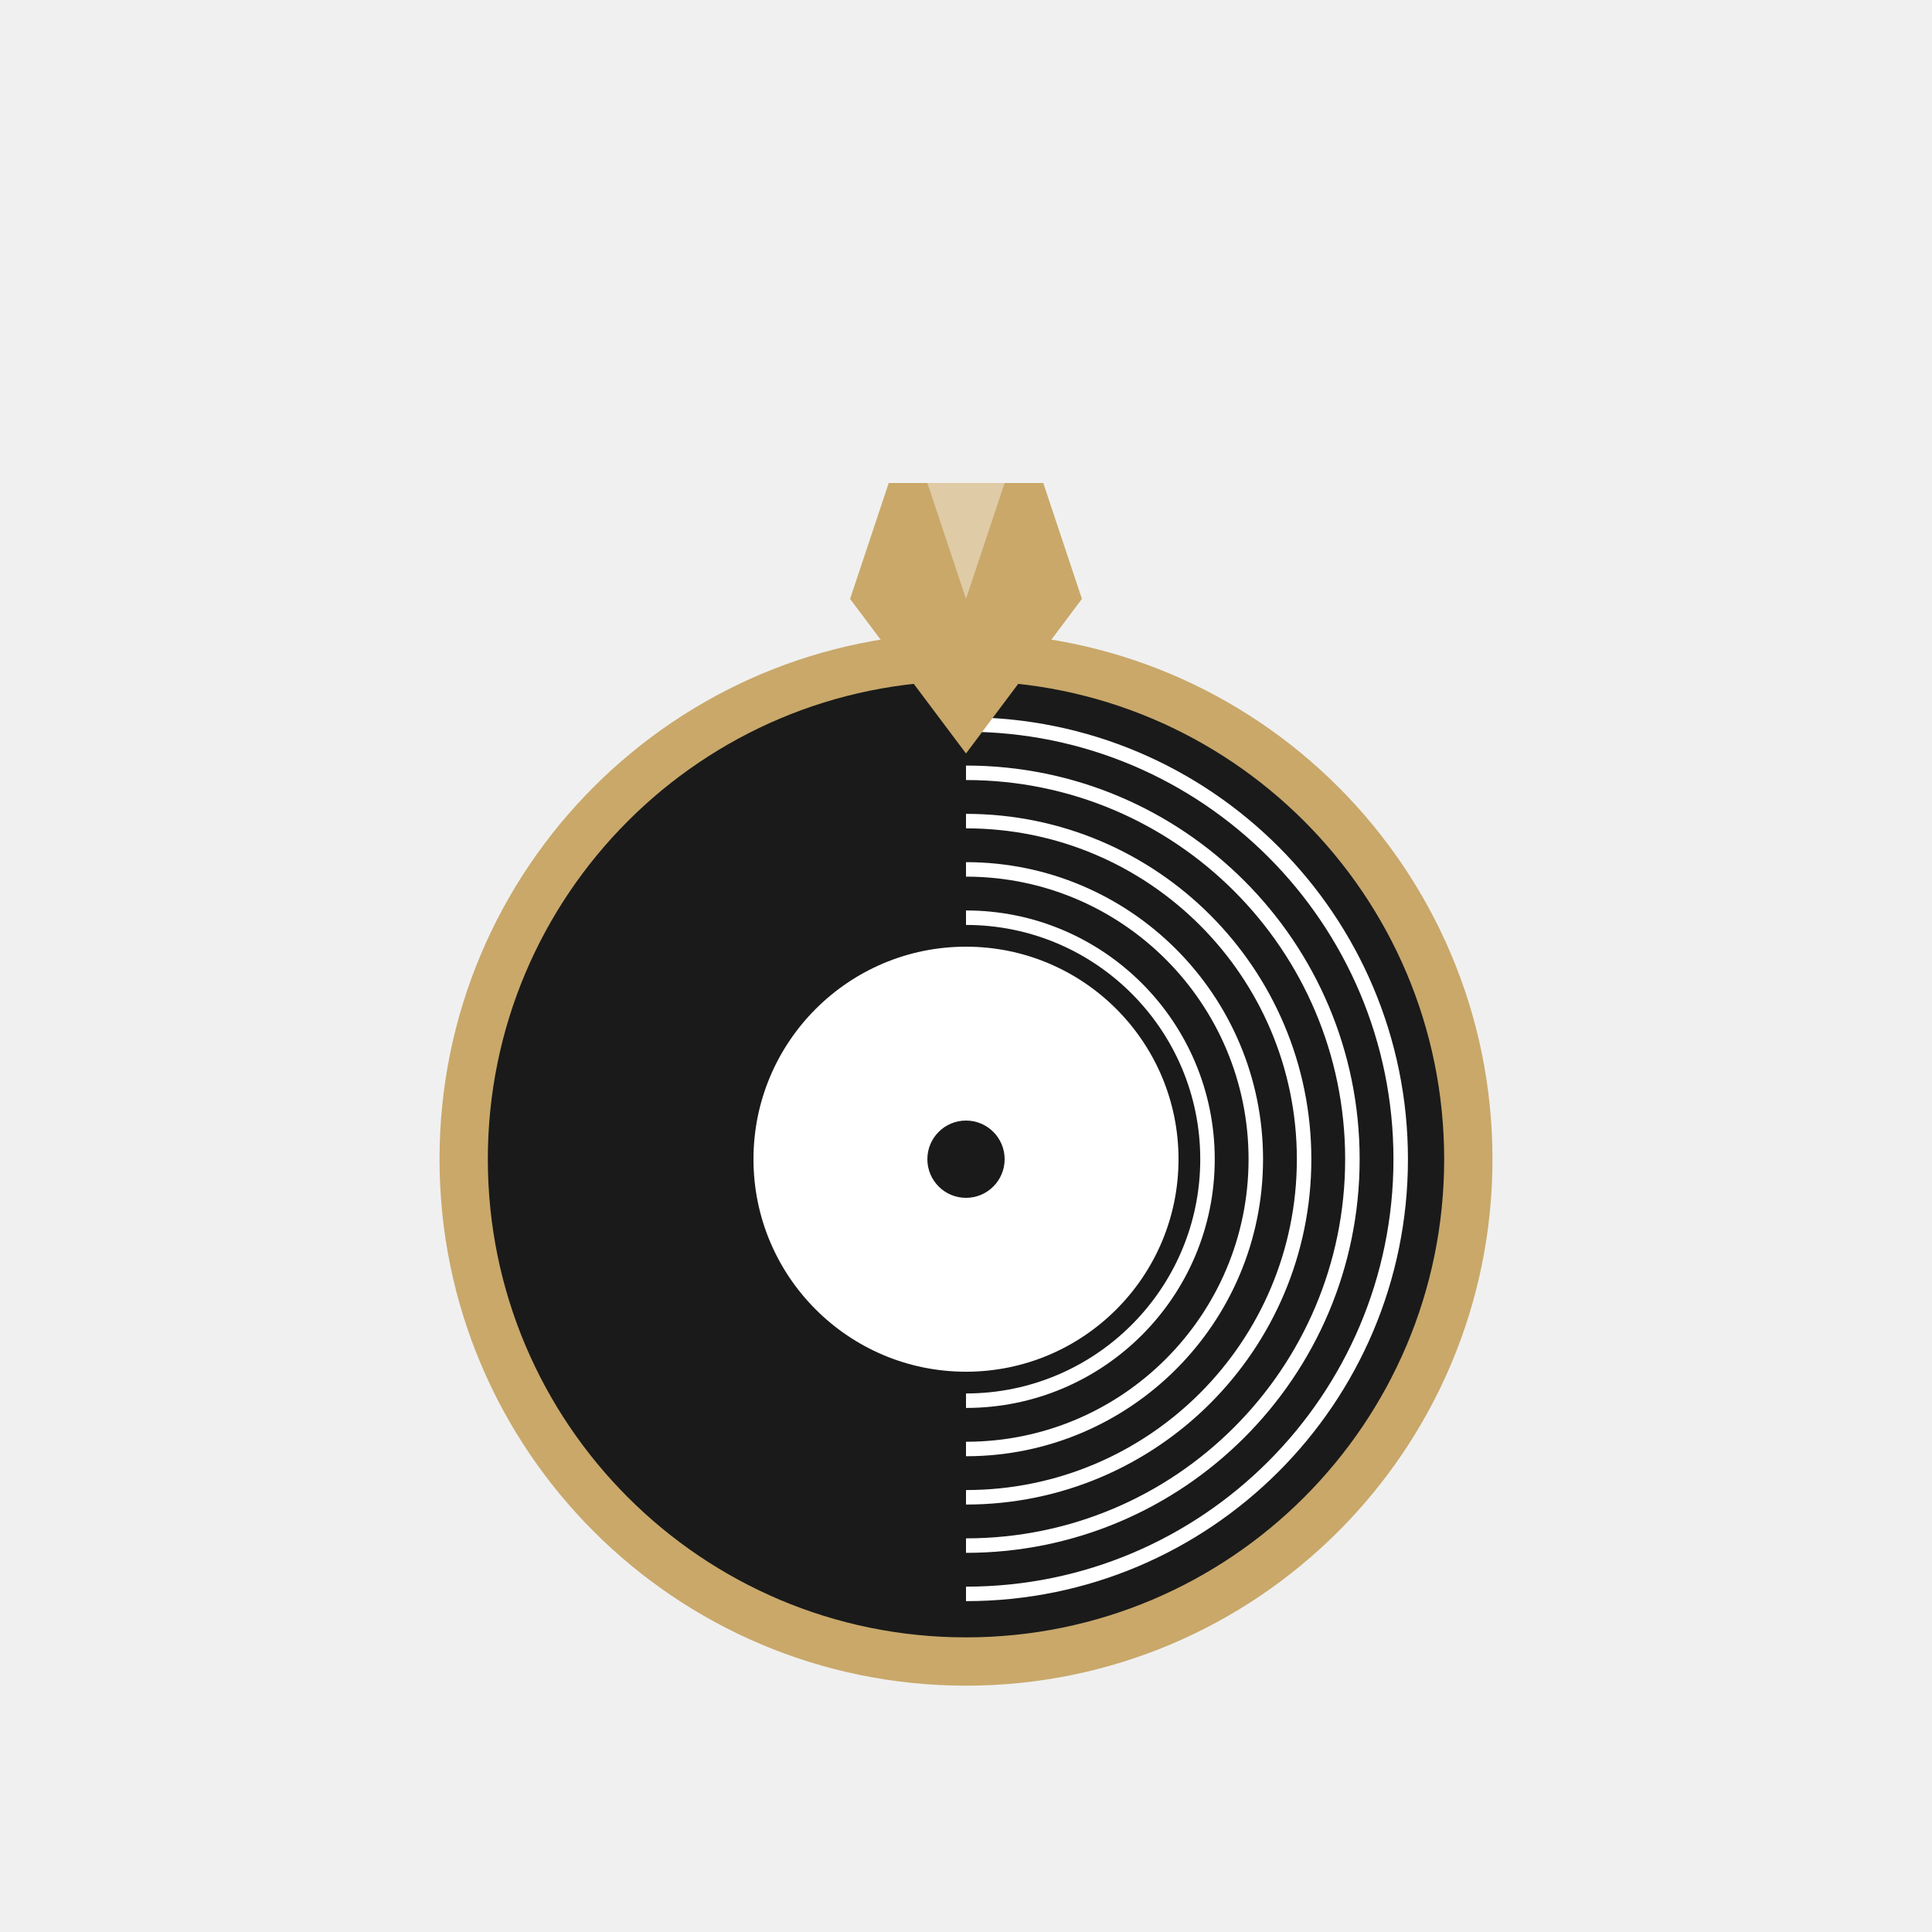
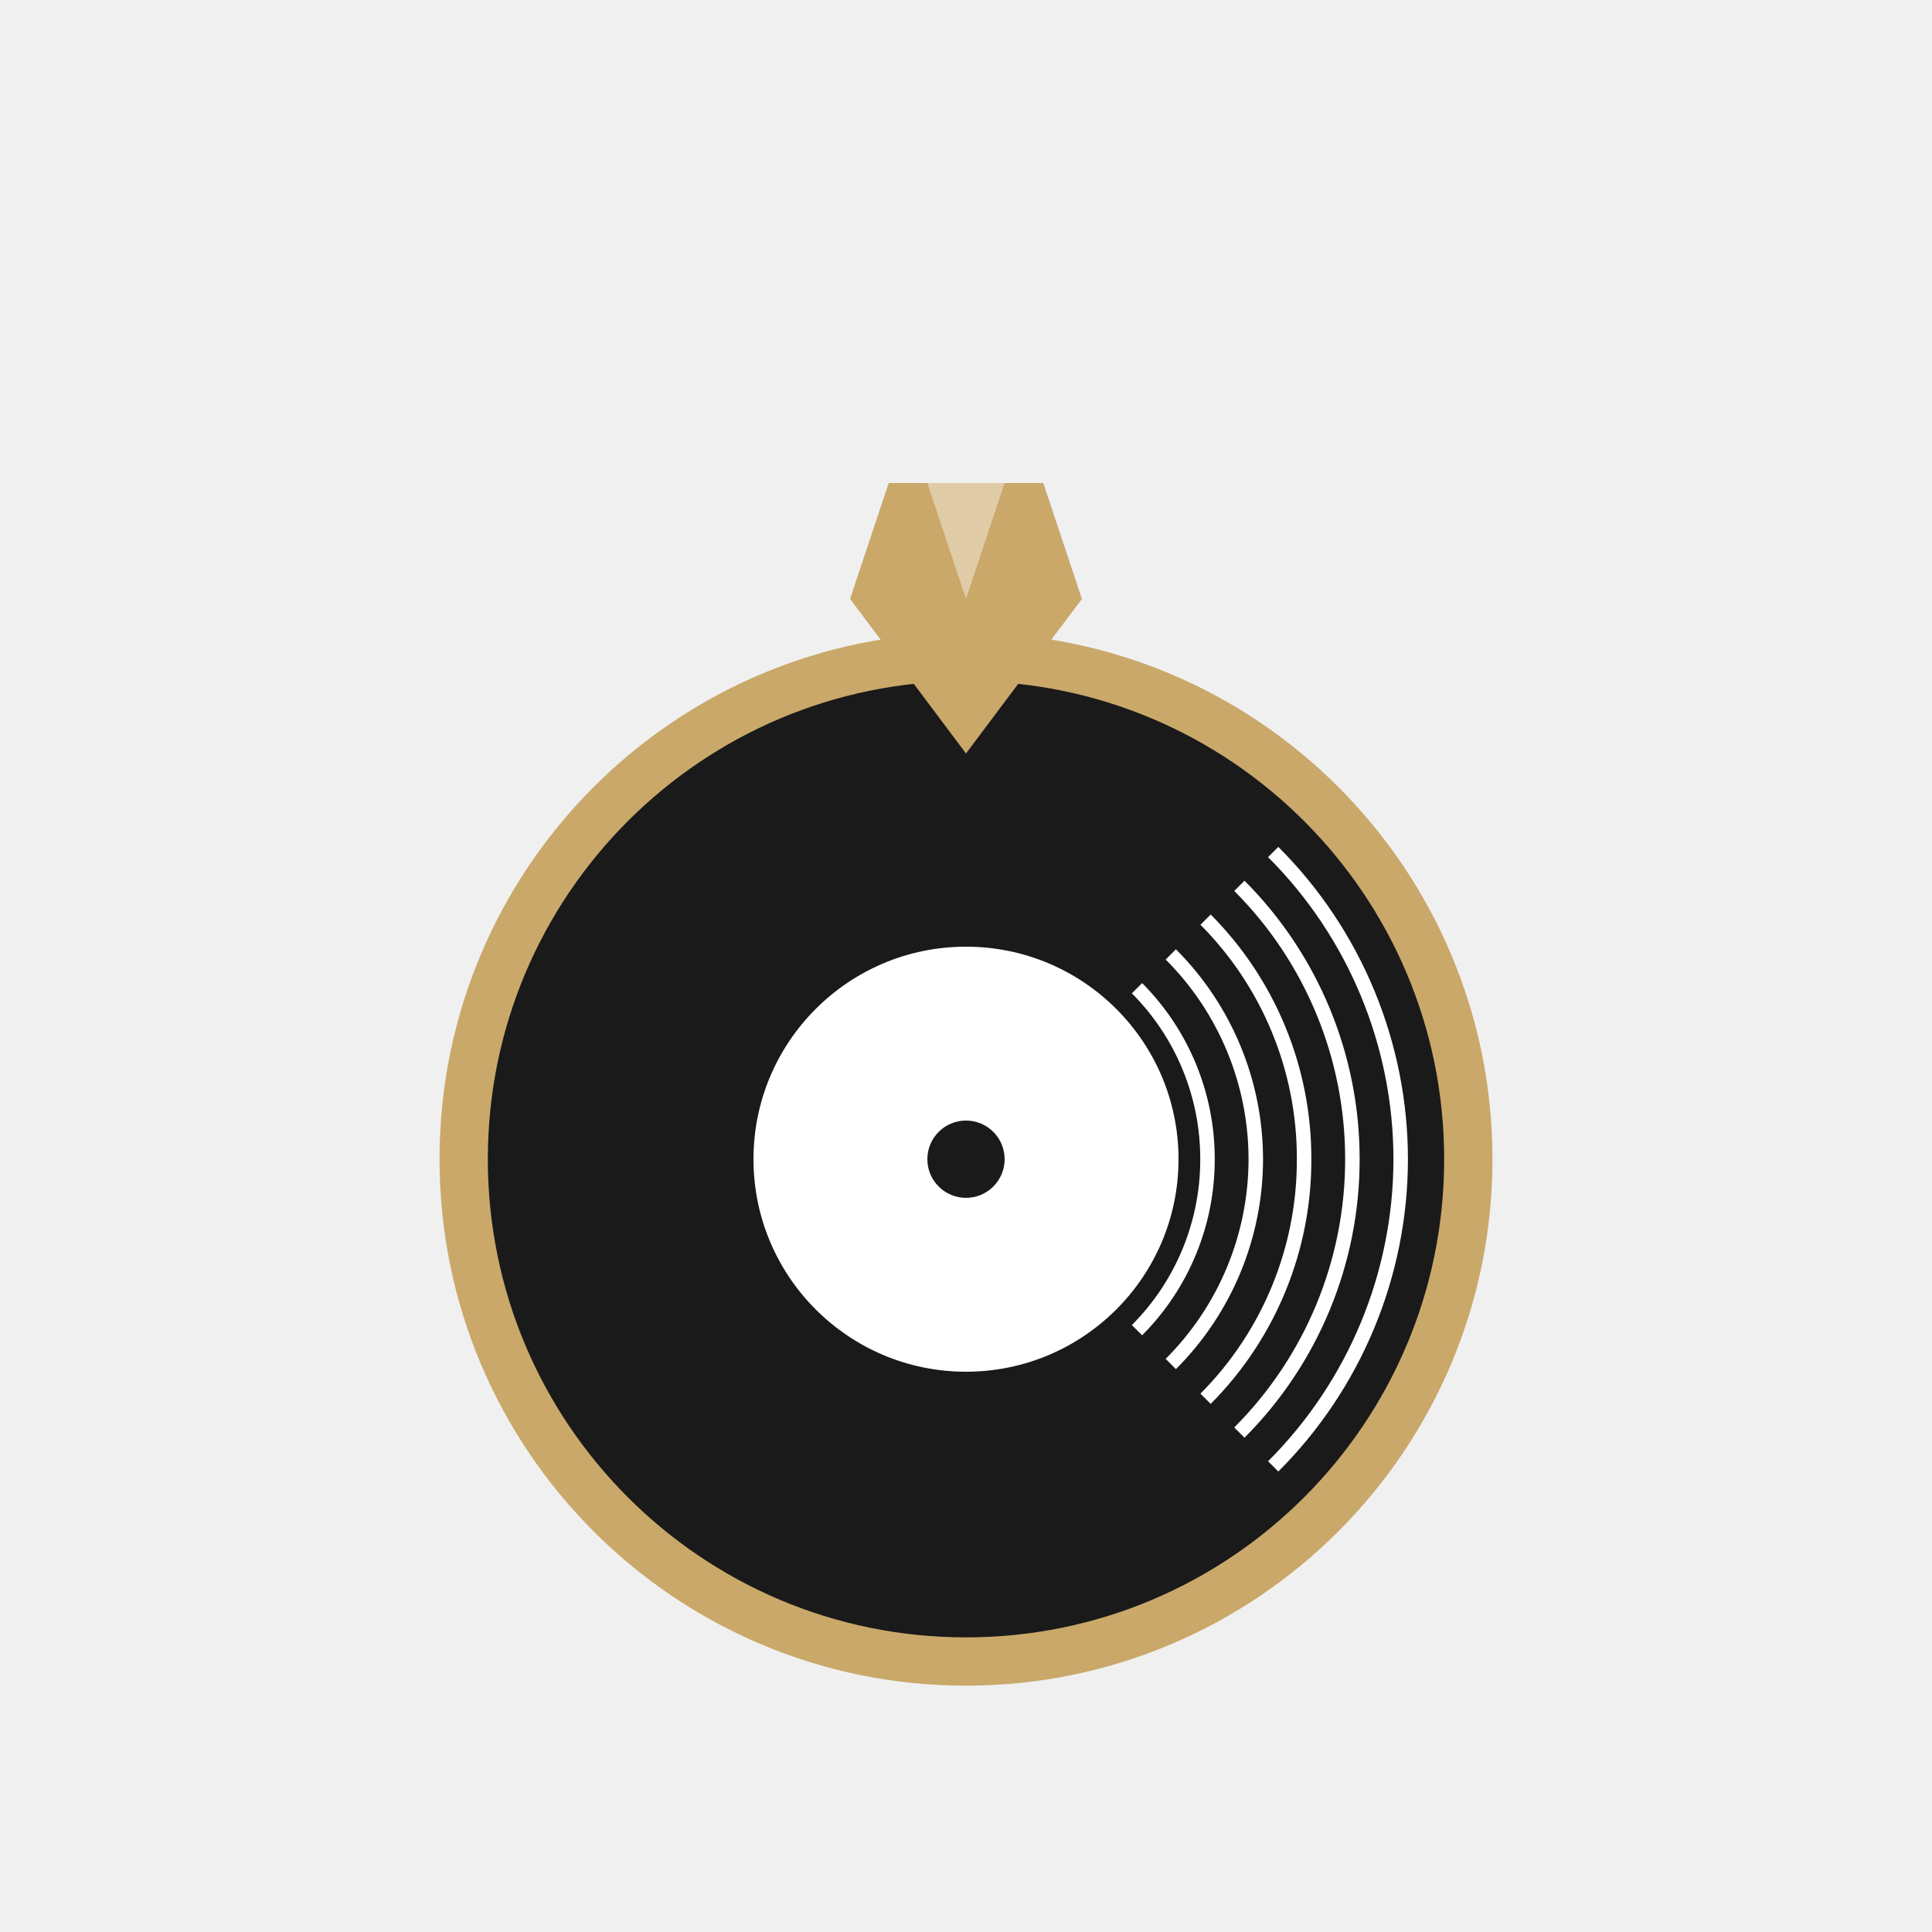
<svg xmlns="http://www.w3.org/2000/svg" width="300" height="300" viewBox="0 0 200 200">
  <g transform="rotate(90 100 120)">
    <circle cx="100" cy="120" r="50" fill="#1a1a1a" />
-     <path d="M 75 120 A 25 25 0 0 1 100 95" fill="none" stroke="white" stroke-width="1.5" />
-     <path d="M 70 120 A 30 30 0 0 1 100 90" fill="none" stroke="white" stroke-width="1.5" />
-     <path d="M 65 120 A 35 35 0 0 1 100 85" fill="none" stroke="white" stroke-width="1.5" />
-     <path d="M 60 120 A 40 40 0 0 1 100 80" fill="none" stroke="white" stroke-width="1.5" />
-     <path d="M 55 120 A 45 45 0 0 1 100 75" fill="none" stroke="white" stroke-width="1.5" />
-     <path d="M 125 120 A 25 25 0 0 0 100 95" fill="none" stroke="white" stroke-width="1.5" />
-     <path d="M 130 120 A 30 30 0 0 0 100 90" fill="none" stroke="white" stroke-width="1.5" />
-     <path d="M 135 120 A 35 35 0 0 0 100 85" fill="none" stroke="white" stroke-width="1.5" />
-     <path d="M 140 120 A 40 40 0 0 0 100 80" fill="none" stroke="white" stroke-width="1.5" />
-     <path d="M 145 120 A 45 45 0 0 0 100 75" fill="none" stroke="white" stroke-width="1.5" />
+     <path d="M 82.3 102.3 A 25 25 0 0 1 100 95" fill="none" stroke="white" stroke-width="1.5" />
+     <path d="M 78.8 98.8 A 30 30 0 0 1 100 90" fill="none" stroke="white" stroke-width="1.5" />
+     <path d="M 75.2 95.2 A 35 35 0 0 1 100 85" fill="none" stroke="white" stroke-width="1.5" />
+     <path d="M 71.7 91.7 A 40 40 0 0 1 100 80" fill="none" stroke="white" stroke-width="1.5" />
+     <path d="M 68.2 88.2 A 45 45 0 0 1 100 75" fill="none" stroke="white" stroke-width="1.5" />
+     <path d="M 117.7 102.3 A 25 25 0 0 0 100 95" fill="none" stroke="white" stroke-width="1.5" />
+     <path d="M 121.2 98.8 A 30 30 0 0 0 100 90" fill="none" stroke="white" stroke-width="1.5" />
+     <path d="M 124.8 95.2 A 35 35 0 0 0 100 85" fill="none" stroke="white" stroke-width="1.5" />
+     <path d="M 128.3 91.7 A 40 40 0 0 0 100 80" fill="none" stroke="white" stroke-width="1.5" />
+     <path d="M 131.8 88.2 A 45 45 0 0 0 100 75" fill="none" stroke="white" stroke-width="1.5" />
    <circle cx="100" cy="120" r="22" fill="white" />
    <circle cx="100" cy="120" r="4" fill="#1a1a1a" />
  </g>
  <circle cx="100" cy="120" r="52" fill="none" stroke="#C9A86A" stroke-width="5" />
  <polygon points="92,50 108,50 112,62 100,78 88,62" fill="#C9A86A" />
  <polygon points="96,50 104,50 100,62" fill="white" opacity="0.4" />
</svg>
